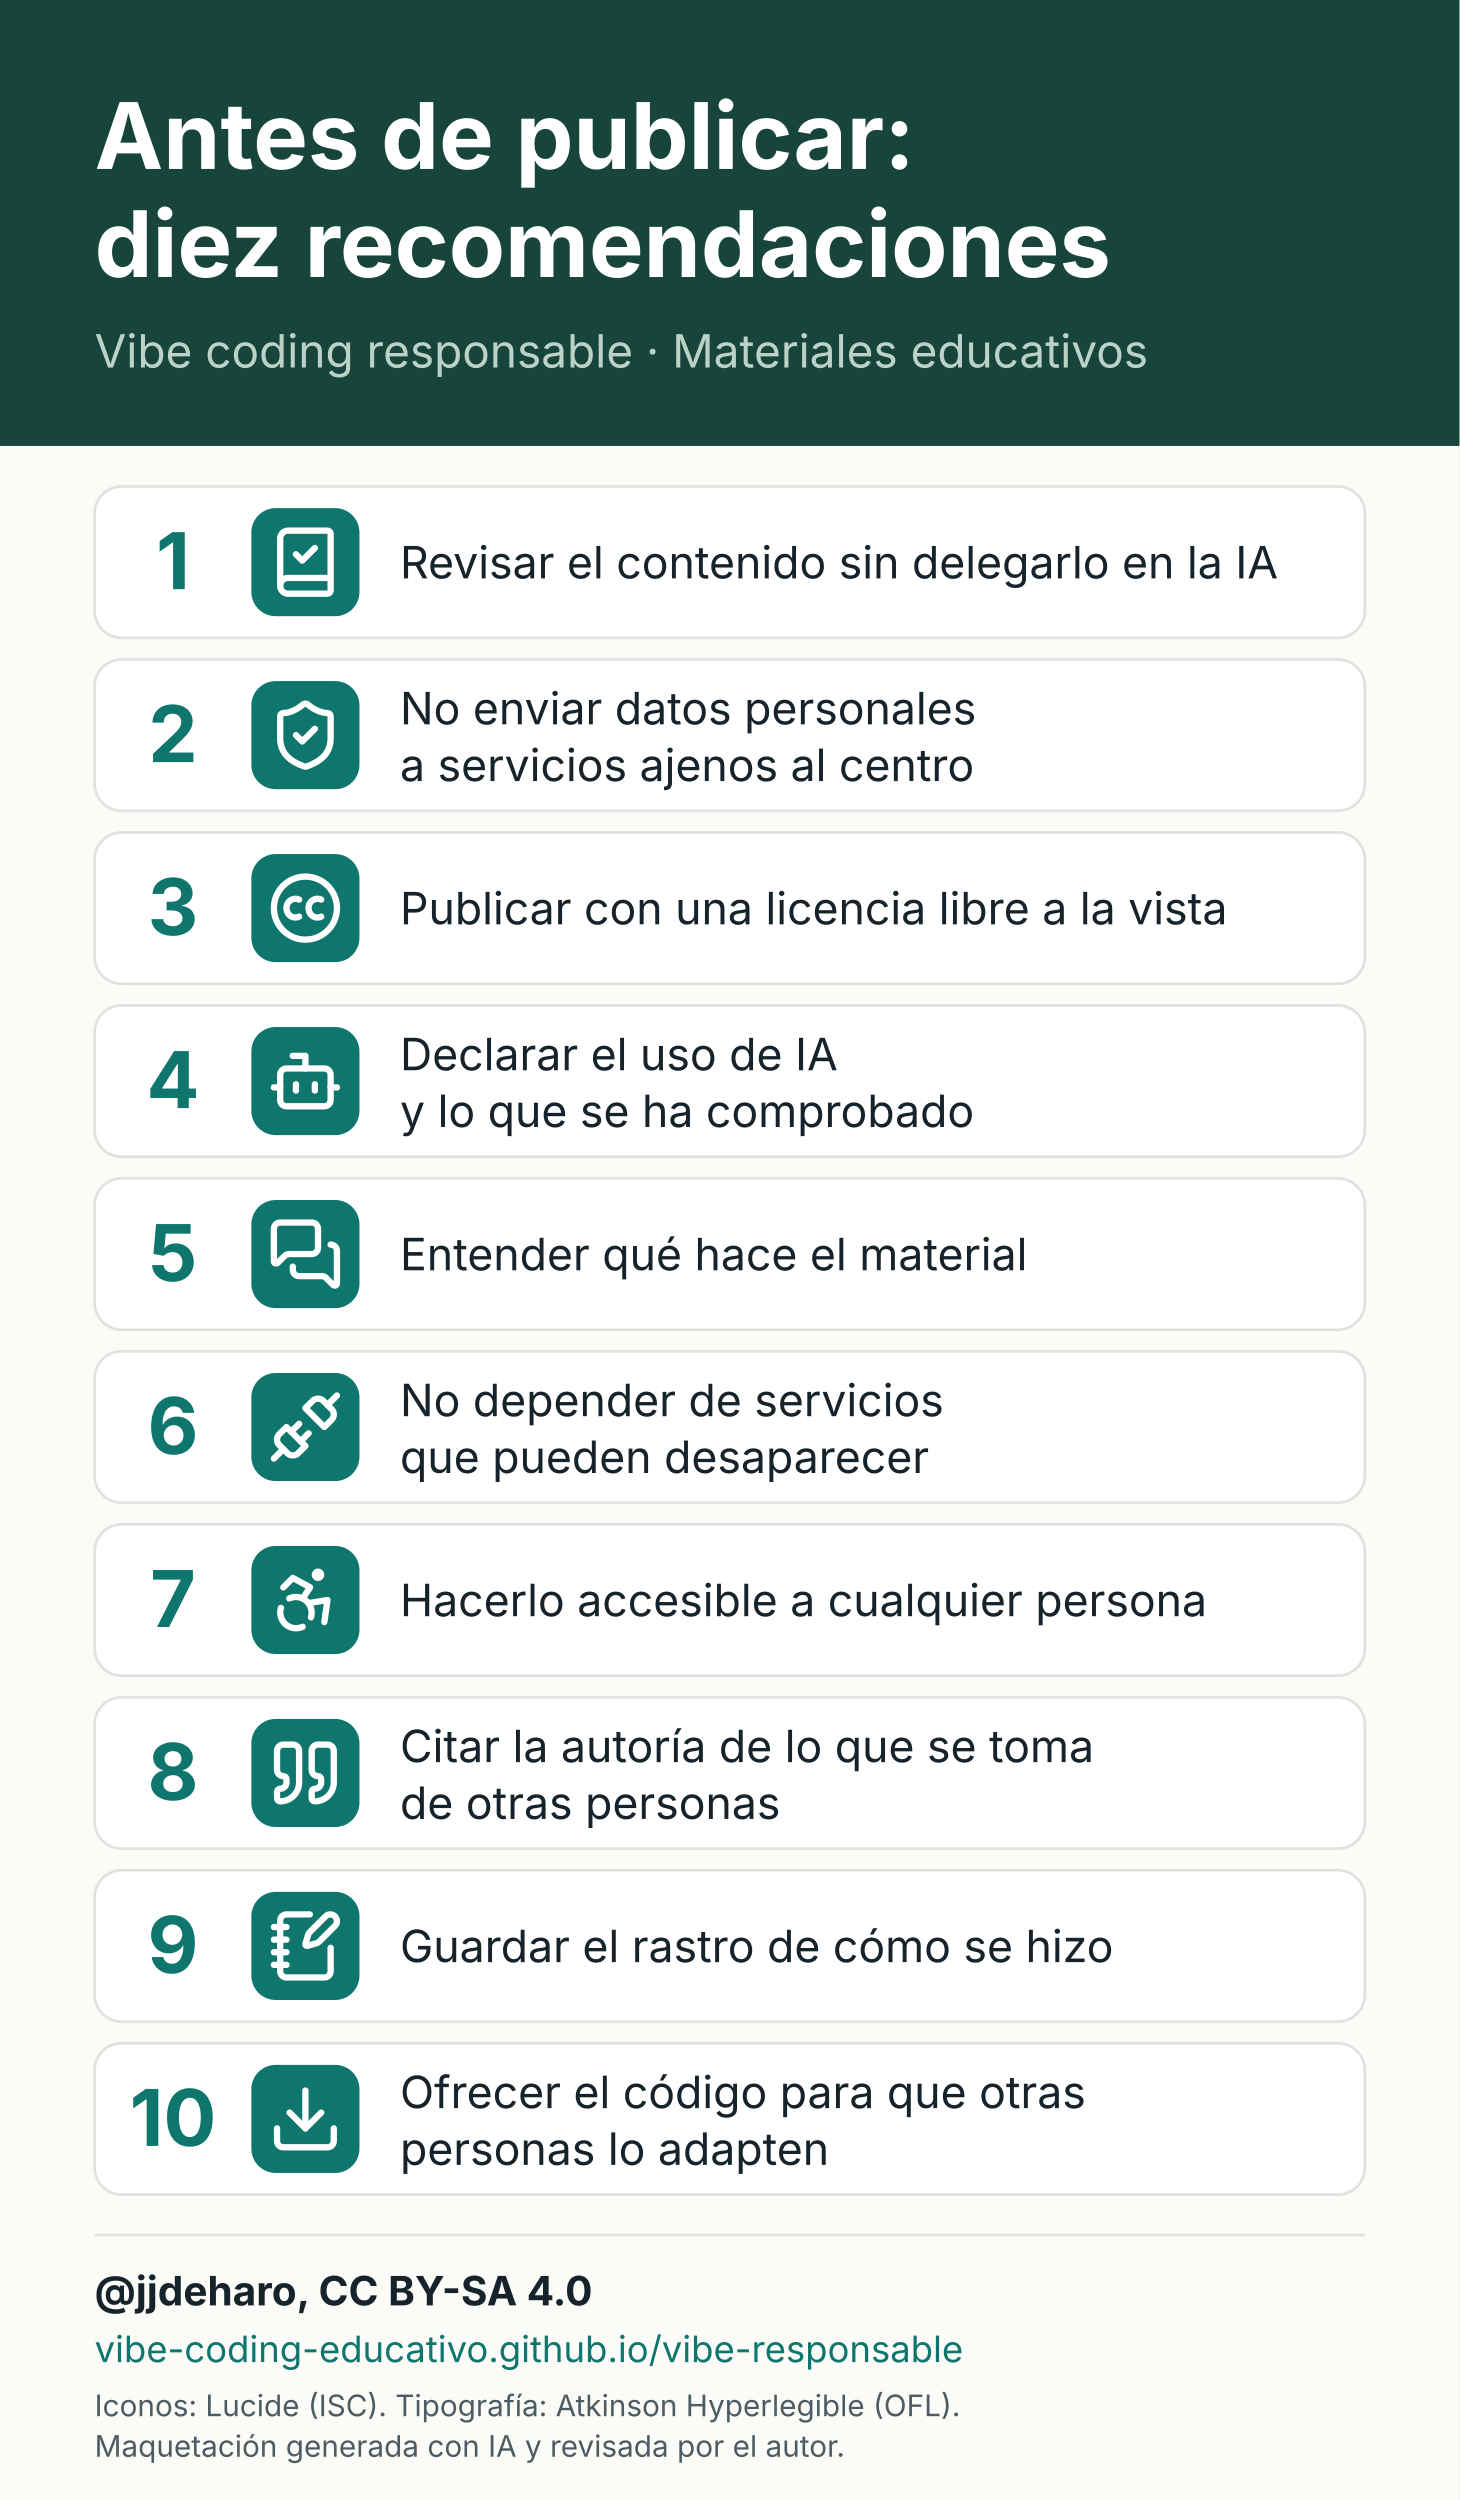
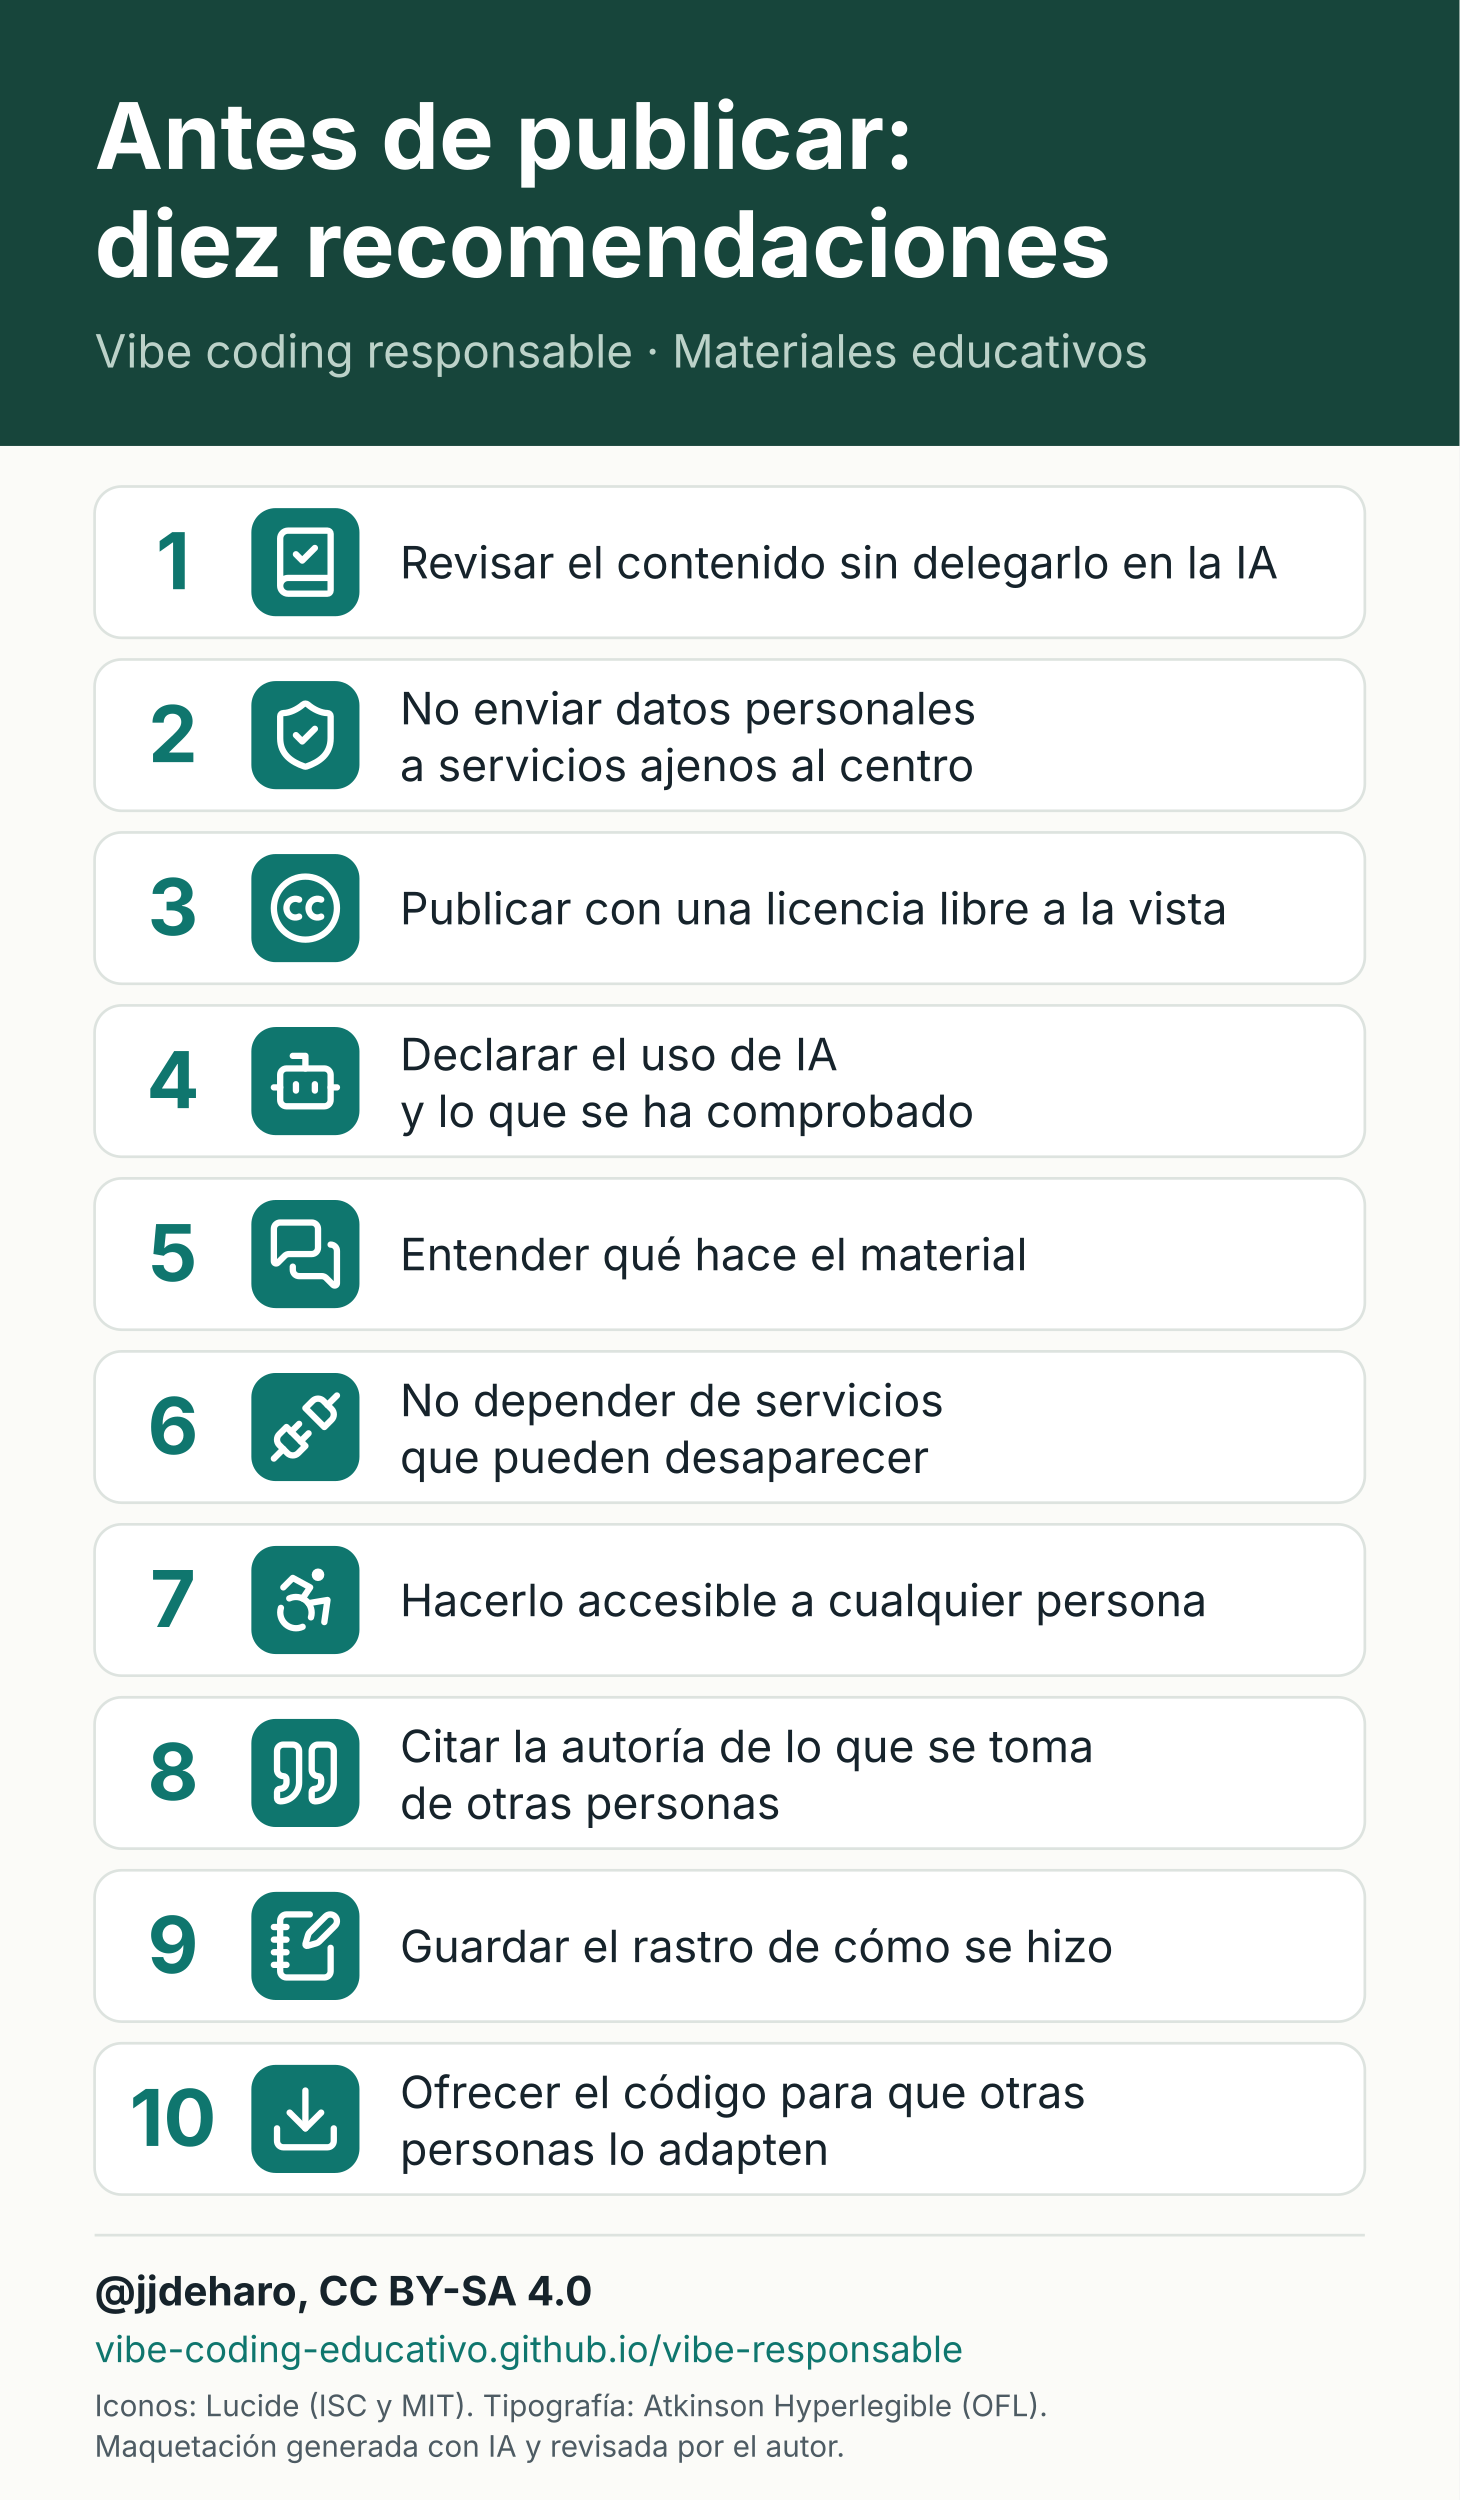
<svg xmlns="http://www.w3.org/2000/svg" viewBox="0 0 1080 1850" width="1080" height="1850" font-family="'Atkinson Hyperlegible', Inter, Arial, sans-serif" role="img" aria-labelledby="t d" lang="es">
  <rect width="1080" height="1850" fill="#fbfbf8" />
  <rect x="0" y="0" width="1080" height="330" fill="#17453b" />
  <text x="70" y="125" font-size="68" font-weight="700" fill="#ffffff">Antes de publicar:</text>
  <text x="70" y="205" font-size="68" font-weight="700" fill="#ffffff">diez recomendaciones</text>
  <text x="70" y="272" font-size="34" font-weight="400" fill="#bcd2c9">Vibe coding responsable · Materiales educativos</text>
  <rect x="70" y="360" width="940" height="112" rx="20" fill="#ffffff" stroke="#dde3df" stroke-width="2" />
  <text x="128" y="436" font-size="58" font-weight="700" fill="#0f766e" text-anchor="middle">1</text>
  <rect x="186" y="376" width="80" height="80" rx="18" fill="#0f766e" />
  <g transform="translate(198 388) scale(2.3333)" fill="none" stroke="#ffffff" stroke-width="2" stroke-linecap="round" stroke-linejoin="round">
    <path d="M4 19.5v-15A2.5 2.5 0 0 1 6.5 2H19a1 1 0 0 1 1 1v18a1 1 0 0 1-1 1H6.5a1 1 0 0 1 0-5H20" />
    <path d="m9 9.5 2 2 4-4" />
  </g>
  <text x="296" y="428" font-size="33" font-weight="400" fill="#16232b">Revisar el contenido sin delegarlo en la IA</text>
  <rect x="70" y="488" width="940" height="112" rx="20" fill="#ffffff" stroke="#dde3df" stroke-width="2" />
  <text x="128" y="564" font-size="58" font-weight="700" fill="#0f766e" text-anchor="middle">2</text>
  <rect x="186" y="504" width="80" height="80" rx="18" fill="#0f766e" />
  <g transform="translate(198 516) scale(2.3333)" fill="none" stroke="#ffffff" stroke-width="2" stroke-linecap="round" stroke-linejoin="round">
    <path d="M20 13c0 5-3.5 7.5-7.66 8.95a1 1 0 0 1-.67-.01C7.5 20.5 4 18 4 13V6a1 1 0 0 1 1-1c2 0 4.5-1.2 6.24-2.72a1.17 1.17 0 0 1 1.52 0C14.51 3.81 17 5 19 5a1 1 0 0 1 1 1z" />
    <path d="m9 12 2 2 4-4" />
  </g>
  <text x="296" y="536" font-size="33" font-weight="400" fill="#16232b">No enviar datos personales</text>
  <text x="296" y="578" font-size="33" font-weight="400" fill="#16232b">a servicios ajenos al centro</text>
  <rect x="70" y="616" width="940" height="112" rx="20" fill="#ffffff" stroke="#dde3df" stroke-width="2" />
  <text x="128" y="692" font-size="58" font-weight="700" fill="#0f766e" text-anchor="middle">3</text>
  <rect x="186" y="632" width="80" height="80" rx="18" fill="#0f766e" />
  <g transform="translate(198 644) scale(2.3333)" fill="none" stroke="#ffffff" stroke-width="2" stroke-linecap="round" stroke-linejoin="round">
    <circle cx="12" cy="12" r="10" />
    <path d="M10 9.3a2.8 2.8 0 0 0-3.5 1 3.1 3.1 0 0 0 0 3.4 2.7 2.7 0 0 0 3.5 1" />
    <path d="M17 9.3a2.8 2.8 0 0 0-3.5 1 3.1 3.1 0 0 0 0 3.4 2.7 2.7 0 0 0 3.5 1" />
  </g>
  <text x="296" y="684" font-size="33" font-weight="400" fill="#16232b">Publicar con una licencia libre a la vista</text>
  <rect x="70" y="744" width="940" height="112" rx="20" fill="#ffffff" stroke="#dde3df" stroke-width="2" />
  <text x="128" y="820" font-size="58" font-weight="700" fill="#0f766e" text-anchor="middle">4</text>
  <rect x="186" y="760" width="80" height="80" rx="18" fill="#0f766e" />
  <g transform="translate(198 772) scale(2.3333)" fill="none" stroke="#ffffff" stroke-width="2" stroke-linecap="round" stroke-linejoin="round">
    <path d="M12 8V4H8" />
    <rect width="16" height="12" x="4" y="8" rx="2" />
    <path d="M2 14h2" />
    <path d="M20 14h2" />
    <path d="M15 13v2" />
    <path d="M9 13v2" />
  </g>
  <text x="296" y="792" font-size="33" font-weight="400" fill="#16232b">Declarar el uso de IA</text>
  <text x="296" y="834" font-size="33" font-weight="400" fill="#16232b">y lo que se ha comprobado</text>
  <rect x="70" y="872" width="940" height="112" rx="20" fill="#ffffff" stroke="#dde3df" stroke-width="2" />
  <text x="128" y="948" font-size="58" font-weight="700" fill="#0f766e" text-anchor="middle">5</text>
  <rect x="186" y="888" width="80" height="80" rx="18" fill="#0f766e" />
  <g transform="translate(198 900) scale(2.3333)" fill="none" stroke="#ffffff" stroke-width="2" stroke-linecap="round" stroke-linejoin="round">
    <path d="M16 10a2 2 0 0 1-2 2H6.828a2 2 0 0 0-1.414.586l-2.202 2.202A.71.71 0 0 1 2 14.286V4a2 2 0 0 1 2-2h10a2 2 0 0 1 2 2z" />
    <path d="M20 9a2 2 0 0 1 2 2v10.286a.71.71 0 0 1-1.212.502l-2.202-2.202A2 2 0 0 0 17.172 19H10a2 2 0 0 1-2-2v-1" />
  </g>
  <text x="296" y="940" font-size="33" font-weight="400" fill="#16232b">Entender qué hace el material</text>
  <rect x="70" y="1000" width="940" height="112" rx="20" fill="#ffffff" stroke="#dde3df" stroke-width="2" />
  <text x="128" y="1076" font-size="58" font-weight="700" fill="#0f766e" text-anchor="middle">6</text>
  <rect x="186" y="1016" width="80" height="80" rx="18" fill="#0f766e" />
  <g transform="translate(198 1028) scale(2.3333)" fill="none" stroke="#ffffff" stroke-width="2" stroke-linecap="round" stroke-linejoin="round">
    <path d="m19 5 3-3" />
    <path d="m2 22 3-3" />
    <path d="M6.3 20.3a2.4 2.4 0 0 0 3.4 0L12 18l-6-6-2.3 2.3a2.4 2.4 0 0 0 0 3.4Z" />
    <path d="M7.5 13.5 10 11" />
    <path d="M10.5 16.5 13 14" />
    <path d="m12 6 6 6 2.3-2.3a2.4 2.4 0 0 0 0-3.4l-2.6-2.6a2.4 2.4 0 0 0-3.4 0Z" />
  </g>
  <text x="296" y="1048" font-size="33" font-weight="400" fill="#16232b">No depender de servicios</text>
  <text x="296" y="1090" font-size="33" font-weight="400" fill="#16232b">que pueden desaparecer</text>
  <rect x="70" y="1128" width="940" height="112" rx="20" fill="#ffffff" stroke="#dde3df" stroke-width="2" />
  <text x="128" y="1204" font-size="58" font-weight="700" fill="#0f766e" text-anchor="middle">7</text>
  <rect x="186" y="1144" width="80" height="80" rx="18" fill="#0f766e" />
  <g transform="translate(198 1156) scale(2.3333)" fill="none" stroke="#ffffff" stroke-width="2" stroke-linecap="round" stroke-linejoin="round">
    <circle cx="16" cy="4" r="1" />
    <path d="m18 19 1-7-6 1" />
    <path d="m5 8 3-3 5.5 3-2.36 3.5" />
    <path d="M4.24 14.5a5 5 0 0 0 6.88 6" />
    <path d="M13.76 17.5a5 5 0 0 0-6.88-6" />
  </g>
  <text x="296" y="1196" font-size="33" font-weight="400" fill="#16232b">Hacerlo accesible a cualquier persona</text>
  <rect x="70" y="1256" width="940" height="112" rx="20" fill="#ffffff" stroke="#dde3df" stroke-width="2" />
  <text x="128" y="1332" font-size="58" font-weight="700" fill="#0f766e" text-anchor="middle">8</text>
  <rect x="186" y="1272" width="80" height="80" rx="18" fill="#0f766e" />
  <g transform="translate(198 1284) scale(2.3333)" fill="none" stroke="#ffffff" stroke-width="2" stroke-linecap="round" stroke-linejoin="round">
    <path d="M16 3a2 2 0 0 0-2 2v6a2 2 0 0 0 2 2 1 1 0 0 1 1 1v1a2 2 0 0 1-2 2 1 1 0 0 0-1 1v2a1 1 0 0 0 1 1 6 6 0 0 0 6-6V5a2 2 0 0 0-2-2z" />
    <path d="M5 3a2 2 0 0 0-2 2v6a2 2 0 0 0 2 2 1 1 0 0 1 1 1v1a2 2 0 0 1-2 2 1 1 0 0 0-1 1v2a1 1 0 0 0 1 1 6 6 0 0 0 6-6V5a2 2 0 0 0-2-2z" />
  </g>
  <text x="296" y="1304" font-size="33" font-weight="400" fill="#16232b">Citar la autoría de lo que se toma</text>
  <text x="296" y="1346" font-size="33" font-weight="400" fill="#16232b">de otras personas</text>
  <rect x="70" y="1384" width="940" height="112" rx="20" fill="#ffffff" stroke="#dde3df" stroke-width="2" />
  <text x="128" y="1460" font-size="58" font-weight="700" fill="#0f766e" text-anchor="middle">9</text>
  <rect x="186" y="1400" width="80" height="80" rx="18" fill="#0f766e" />
  <g transform="translate(198 1412) scale(2.3333)" fill="none" stroke="#ffffff" stroke-width="2" stroke-linecap="round" stroke-linejoin="round">
    <path d="M13.4 2H6a2 2 0 0 0-2 2v16a2 2 0 0 0 2 2h12a2 2 0 0 0 2-2v-7.4" />
    <path d="M2 6h4" />
    <path d="M2 10h4" />
    <path d="M2 14h4" />
    <path d="M2 18h4" />
    <path d="M21.378 5.626a1 1 0 1 0-3.004-3.004l-5.01 5.012a2 2 0 0 0-.506.854l-.837 2.87a.5.5 0 0 0 .62.62l2.87-.837a2 2 0 0 0 .854-.506z" />
  </g>
  <text x="296" y="1452" font-size="33" font-weight="400" fill="#16232b">Guardar el rastro de cómo se hizo</text>
  <rect x="70" y="1512" width="940" height="112" rx="20" fill="#ffffff" stroke="#dde3df" stroke-width="2" />
  <text x="128" y="1588" font-size="58" font-weight="700" fill="#0f766e" text-anchor="middle">10</text>
  <rect x="186" y="1528" width="80" height="80" rx="18" fill="#0f766e" />
  <g transform="translate(198 1540) scale(2.3333)" fill="none" stroke="#ffffff" stroke-width="2" stroke-linecap="round" stroke-linejoin="round">
    <path d="M12 15V3" />
    <path d="M21 15v4a2 2 0 0 1-2 2H5a2 2 0 0 1-2-2v-4" />
    <path d="m7 10 5 5 5-5" />
  </g>
  <text x="296" y="1560" font-size="33" font-weight="400" fill="#16232b">Ofrecer el código para que otras</text>
  <text x="296" y="1602" font-size="33" font-weight="400" fill="#16232b">personas lo adapten</text>
  <line x1="70" y1="1654" x2="1010" y2="1654" stroke="#dde3df" stroke-width="2" />
  <text x="70" y="1706" font-size="30" font-weight="700" fill="#16232b">@jjdeharo, CC BY-SA 4.0</text>
  <text x="70" y="1748" font-size="27" font-weight="400" fill="#0f766e">vibe-coding-educativo.github.io/vibe-responsable</text>
-   <text x="70" y="1788" font-size="22" fill="#4d5b63">Iconos: Lucide (ISC). Tipografía: Atkinson Hyperlegible (OFL).</text>
+   <text x="70" y="1788" font-size="22" fill="#4d5b63">Iconos: Lucide (ISC y MIT). Tipografía: Atkinson Hyperlegible (OFL).</text>
  <text x="70" y="1818" font-size="22" fill="#4d5b63">Maquetación generada con IA y revisada por el autor.</text>
</svg>
